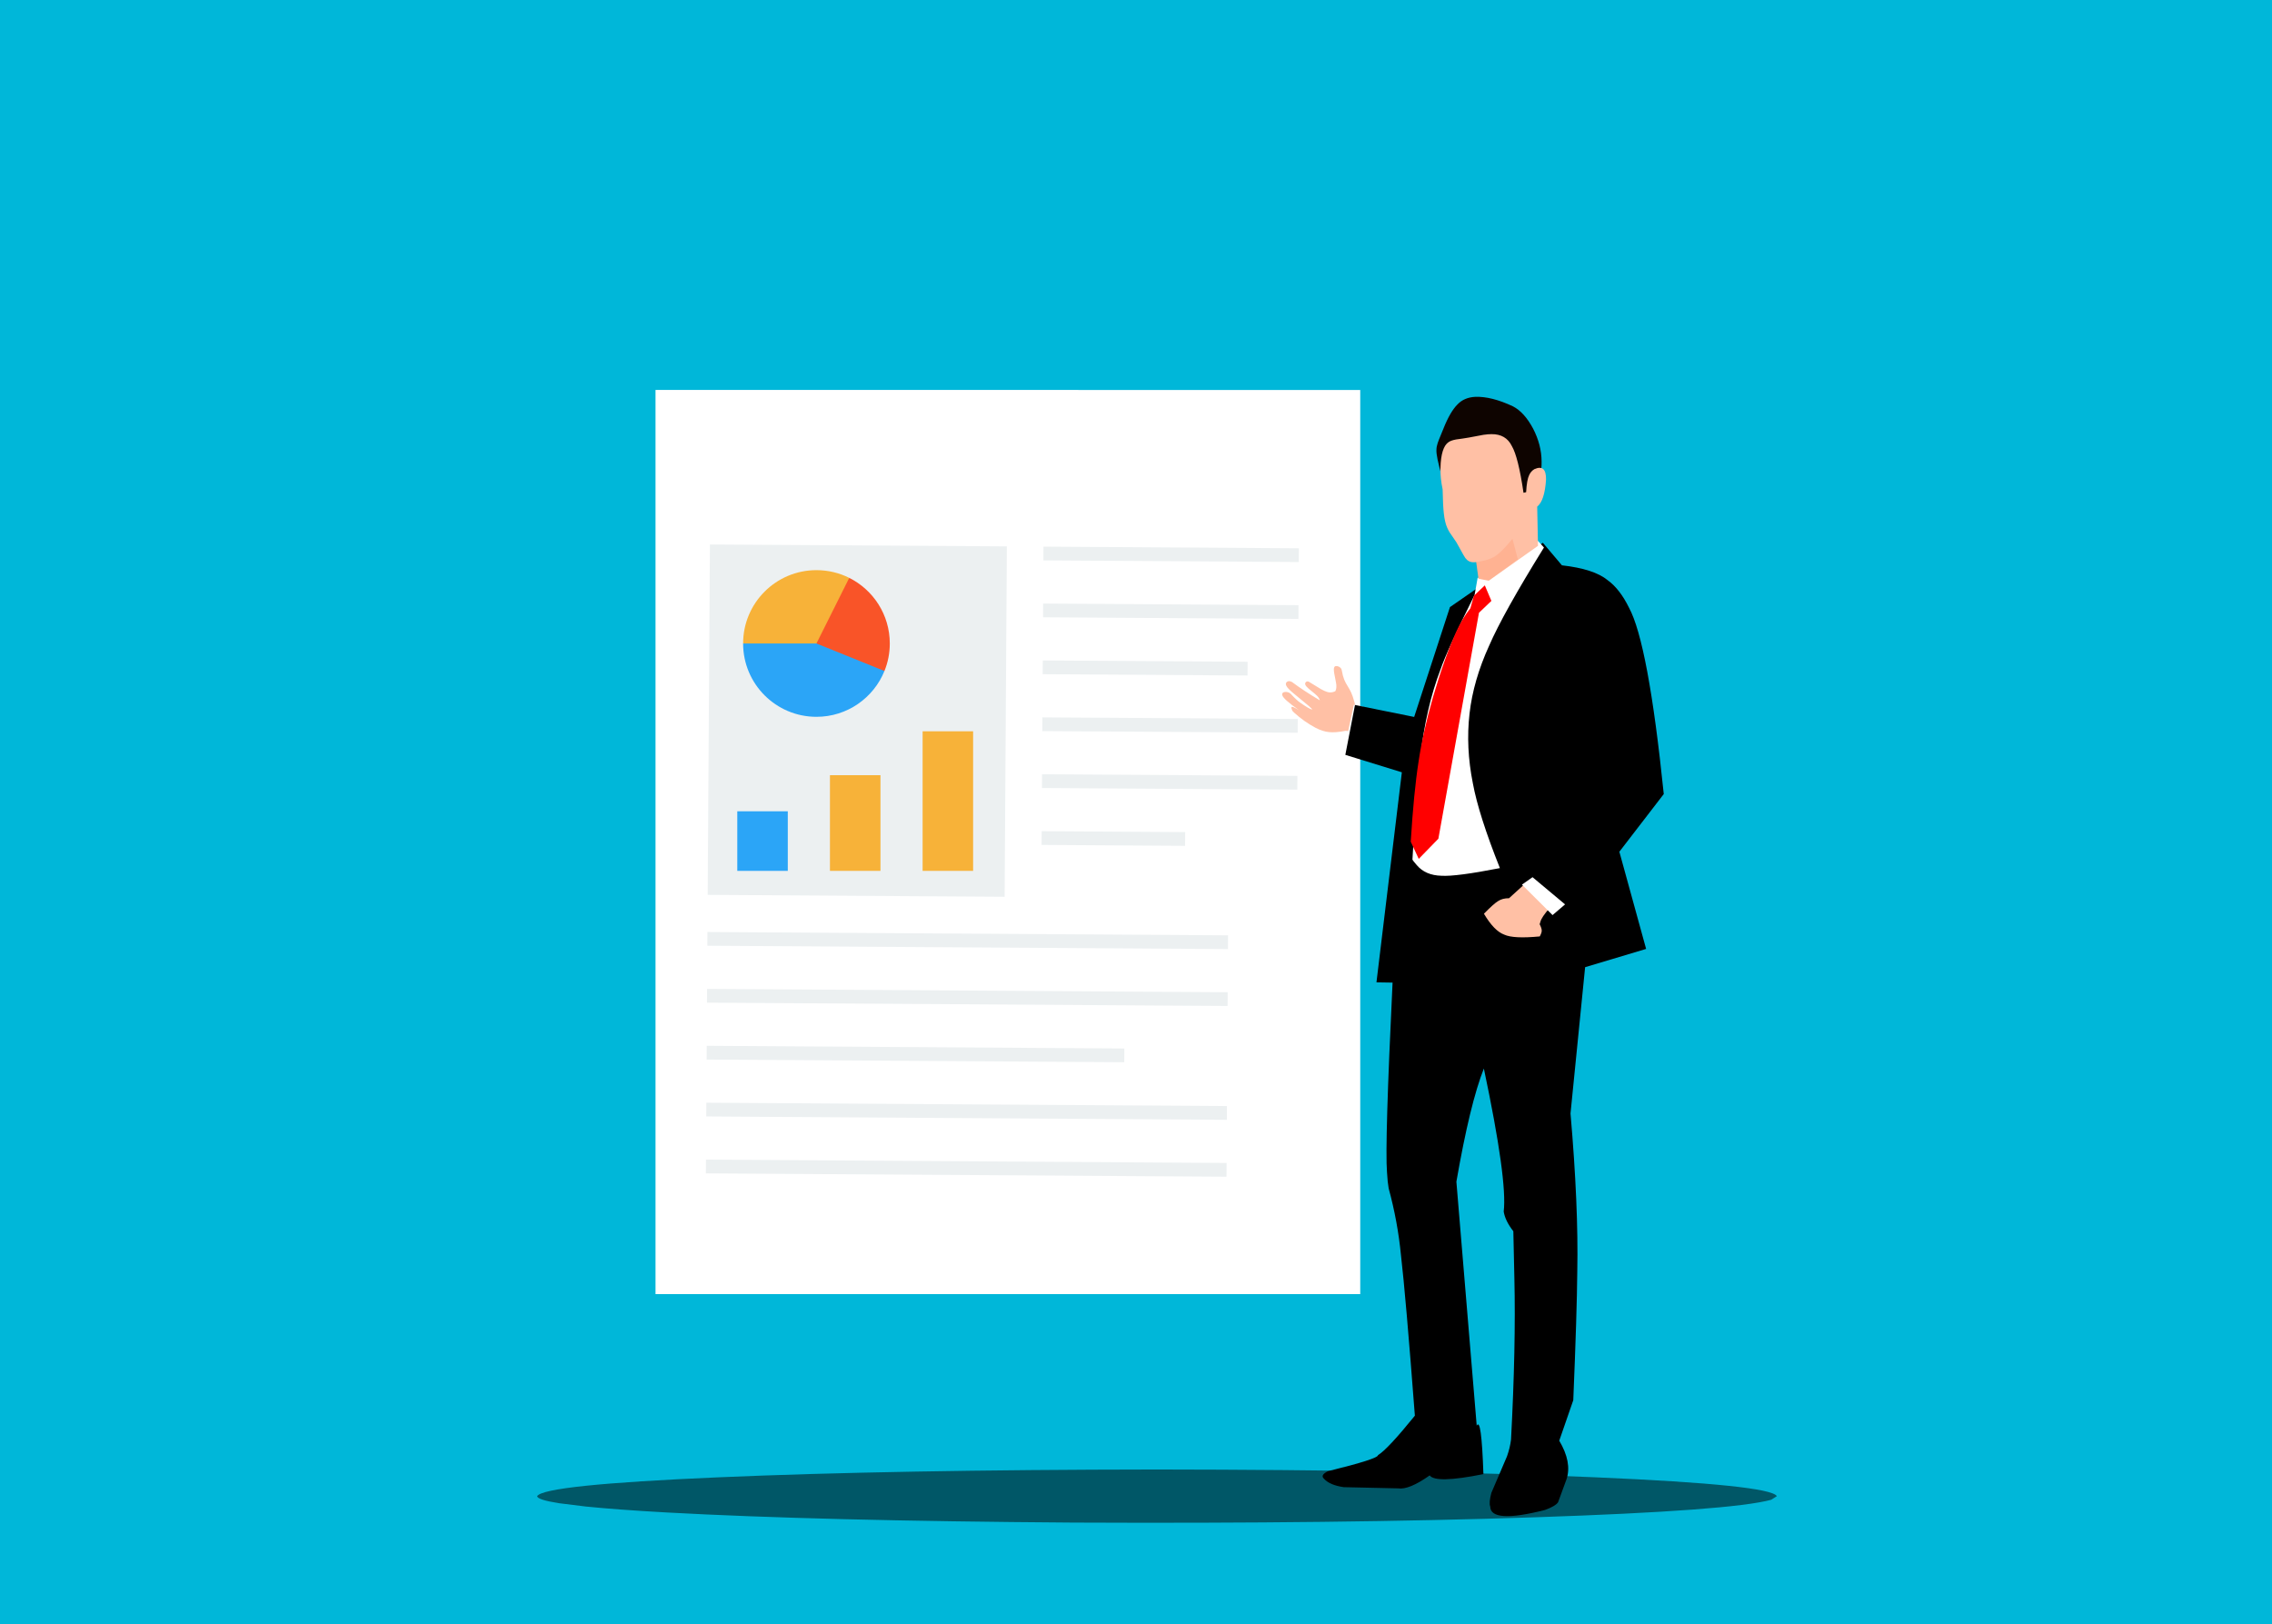
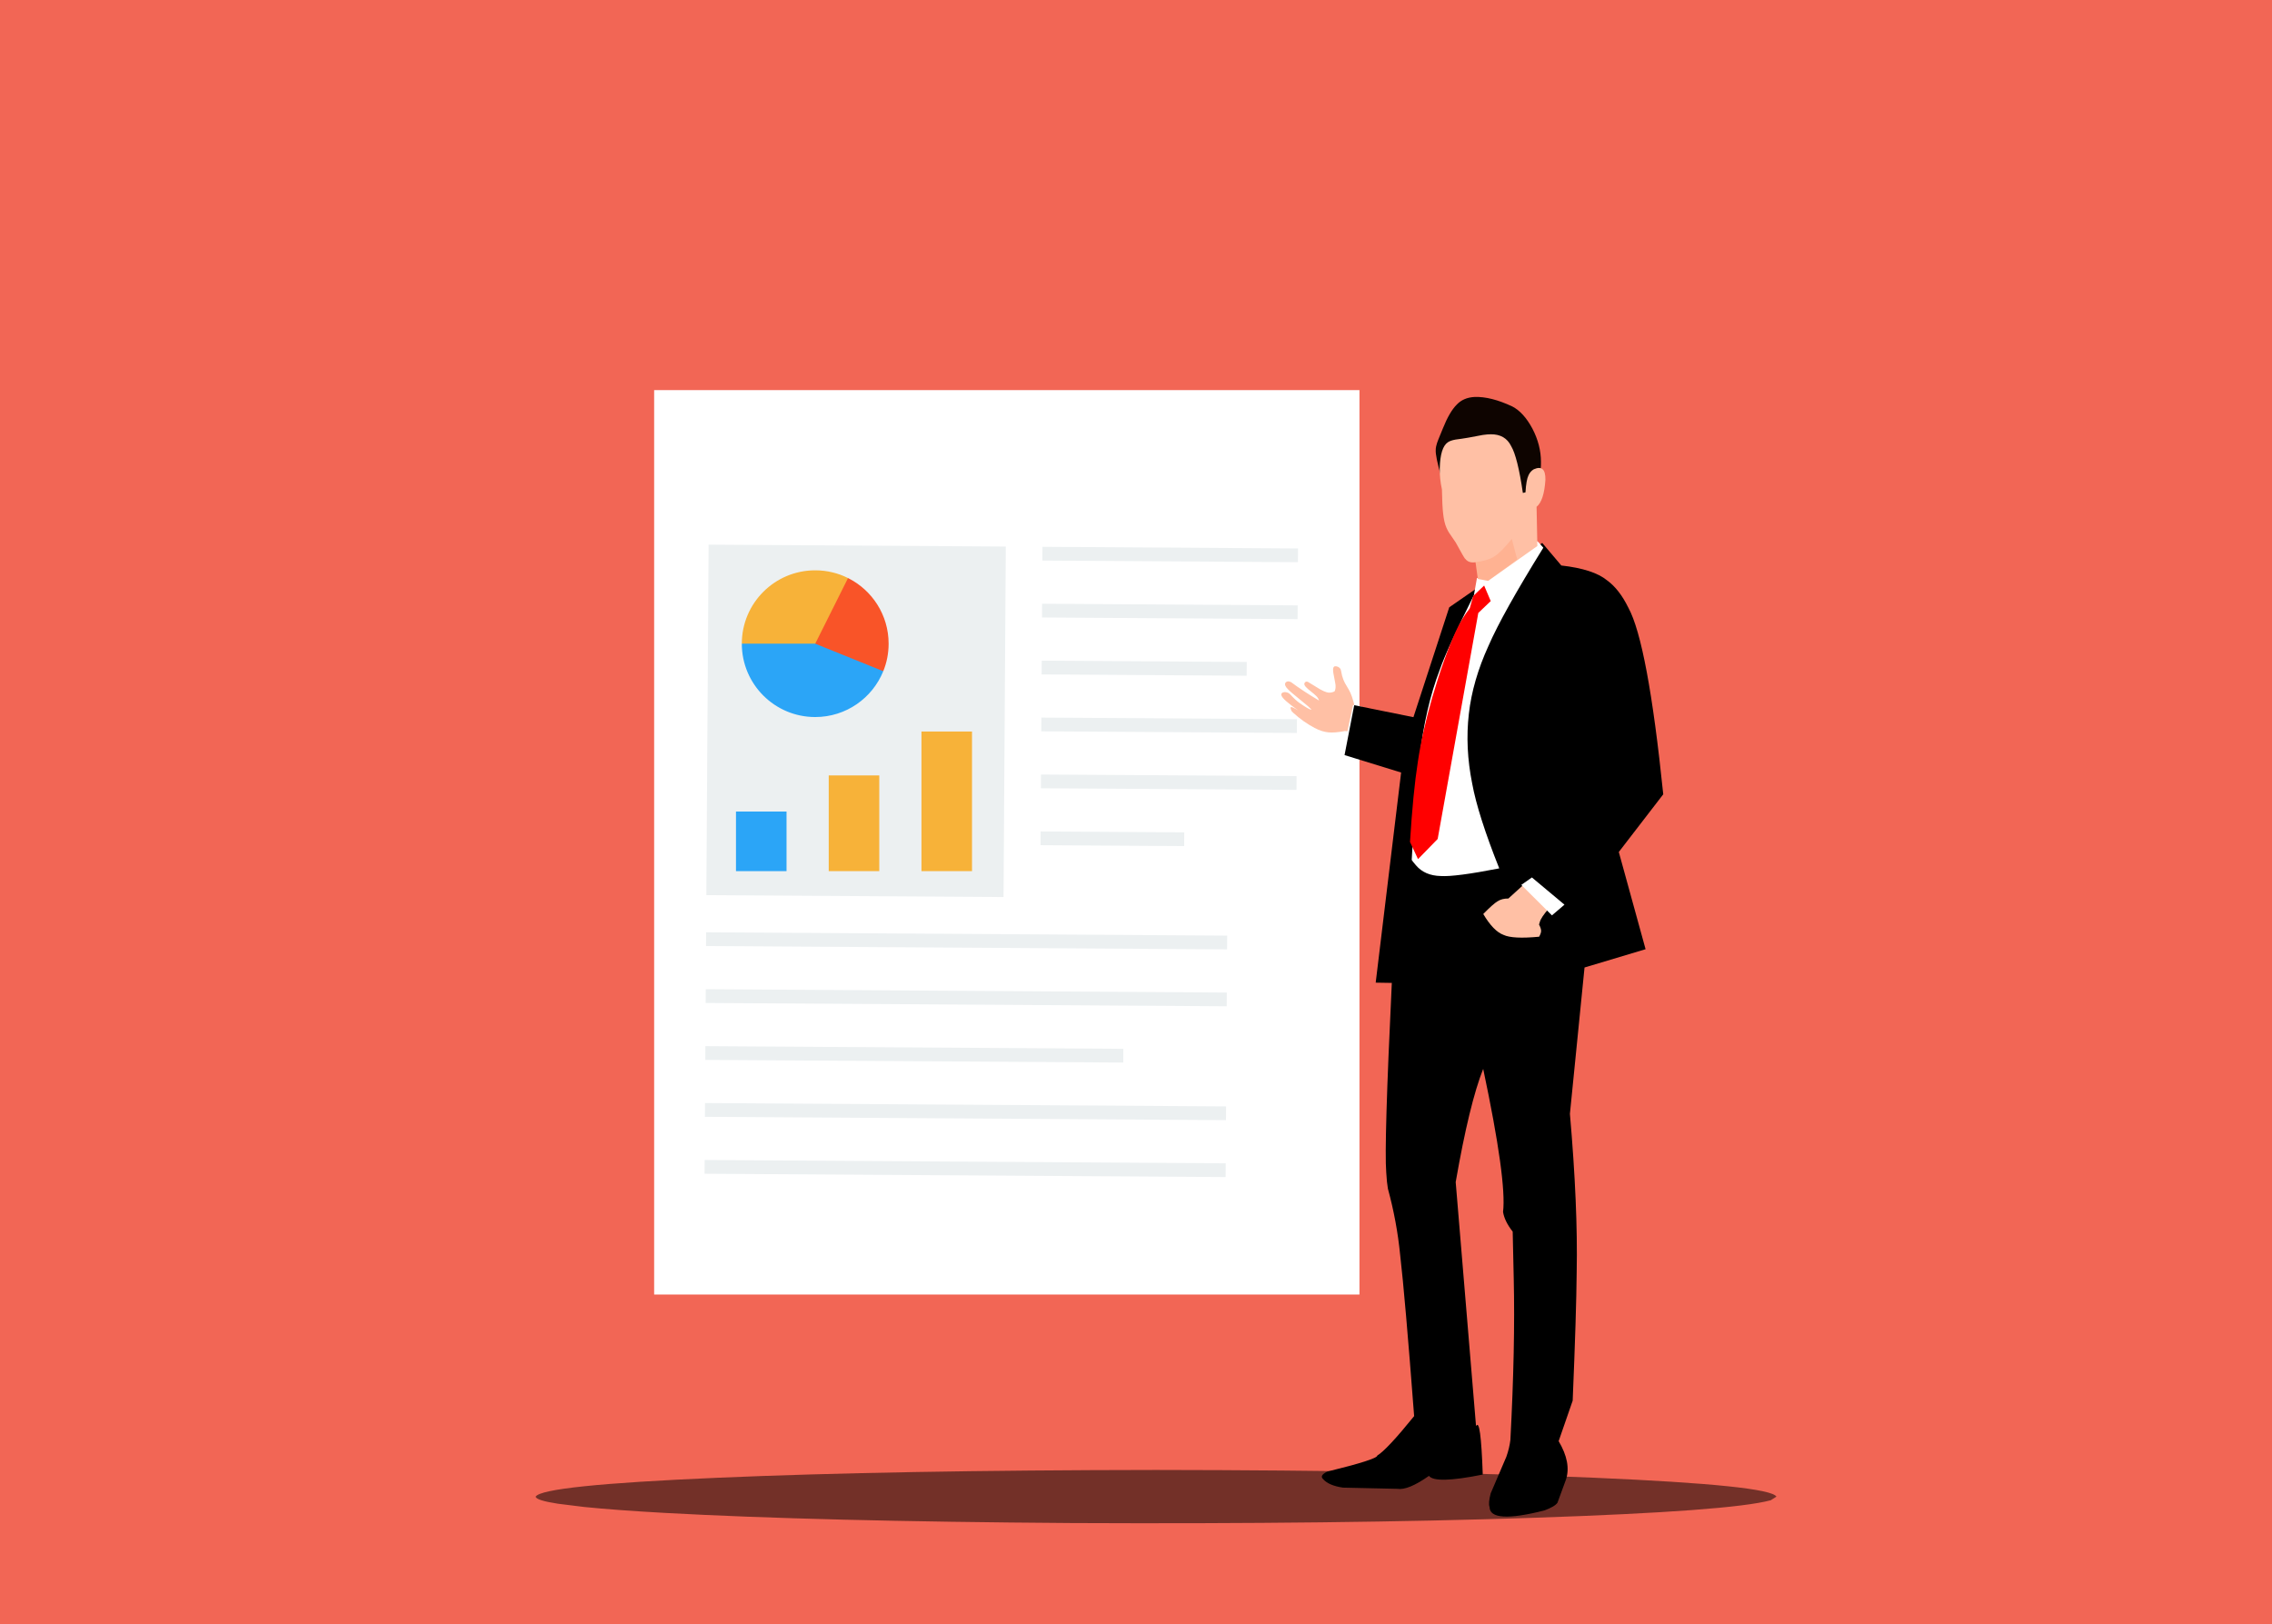
- <svg xmlns="http://www.w3.org/2000/svg" version="1.1" width="1629px" height="1164px" viewBox="-275 482 1629 1164">
-   <g id="layer1">
-     <g style="fill:rgb(0,183,217); fill-opacity:1.0; stroke-linejoin: miter">
-       <path d="M-275.001,480.984C-275.27,480.984,-275.528,481.091,-275.718,481.282C-275.909,481.472,-276.016,481.73,-276.016,481.999L-276.015,1646.0C-276.015,1646.56,-275.56,1647.014,-275.0,1647.014L1354.001,1647.015C1354.27,1647.015,1354.528,1646.909,1354.718,1646.718C1354.909,1646.528,1355.015,1646.27,1355.015,1646.001L1355.014,482.0C1355.014,481.44,1354.56,480.985,1354.0,480.985L-275.001,480.984 Z" />
-     </g>
-     <g style="fill:rgb(255,255,255); fill-opacity:1.0; stroke-linejoin: miter">
-       <path d="M195,761.601L195,1409.895L700.279,1409.895L700.278,761.602L195,761.601 Z" />
-     </g>
-     <g style="fill:rgb(255,255,255); fill-opacity:1.0; stroke-linejoin: miter">
-       <path d="M203.483,784.397L199.843,1353.269L695.678,1353.267L699.299,787.567L203.483,784.397 Z" />
-     </g>
-     <g style="fill:rgb(255,255,255); fill-opacity:1.0; stroke-linejoin: miter">
-       <path d="M553.072,801.931L229.733,799.864C223.019,799.819,217.486,805.276,217.443,811.992C217.4,818.705,222.863,824.239,229.577,824.282L552.918,826.352C559.638,826.393,565.171,820.936,565.214,814.216C565.255,807.502,559.793,801.974,553.072,801.931 Z" />
-     </g>
-     <g style="fill:rgb(255,255,255); fill-opacity:1.0; stroke-linejoin: miter">
-       <path d="M594.872,803.974C600.629,804.012,605.272,808.712,605.234,814.477C605.198,820.233,600.498,824.876,594.739,824.839C588.971,824.803,584.333,820.101,584.37,814.342C584.406,808.583,589.107,803.937,594.872,803.974 Z" />
-     </g>
-     <g style="fill:rgb(255,255,255); fill-opacity:1.0; stroke-linejoin: miter">
-       <path d="M633.904,804.224C639.665,804.261,644.304,808.961,644.266,814.726C644.23,820.483,639.53,825.125,633.771,825.088C628.009,825.052,623.371,820.351,623.408,814.592C623.445,808.834,628.143,804.187,633.904,804.224 Z" />
-     </g>
-     <g style="fill:rgb(255,255,255); fill-opacity:1.0; stroke-linejoin: miter">
-       <path d="M672.938,804.473C678.699,804.51,683.337,809.211,683.301,814.975C683.264,820.733,678.564,825.376,672.805,825.338C667.044,825.302,662.405,820.602,662.442,814.842C662.479,809.084,667.179,804.437,672.938,804.473 Z" />
-     </g>
-     <g style="fill:rgb(236,240,241); fill-opacity:1.0; stroke-linejoin: miter">
-       <path d="M234.009,872.392L446.912,873.756L445.304,1124.981L232.401,1123.621L234.009,872.392 Z" />
-     </g>
-     <g style="fill:rgb(236,240,241); fill-opacity:1.0; stroke-linejoin: miter">
-       <path d="M473.174,873.943L473.11,883.799L656.207,884.968L656.27,875.114L473.174,873.943 Z" />
-     </g>
-     <g style="fill:rgb(236,240,241); fill-opacity:1.0; stroke-linejoin: miter">
-       <path d="M472.913,914.747L472.849,924.601L655.946,925.77L656.009,915.915L472.913,914.747 Z" />
-     </g>
-     <g style="fill:rgb(236,240,241); fill-opacity:1.0; stroke-linejoin: miter">
-       <path d="M472.651,955.547L472.588,965.403L619.465,966.341L619.529,956.486L472.651,955.547 Z" />
-     </g>
-     <g style="fill:rgb(236,240,241); fill-opacity:1.0; stroke-linejoin: miter">
-       <path d="M472.391,996.348L472.328,1006.205L655.424,1007.374L655.487,997.52L472.391,996.348 Z" />
-     </g>
-     <g style="fill:rgb(236,240,241); fill-opacity:1.0; stroke-linejoin: miter">
-       <path d="M472.13,1037.148L472.067,1047.005L655.163,1048.174L655.226,1038.319L472.13,1037.148 Z" />
-     </g>
-     <g style="fill:rgb(236,240,241); fill-opacity:1.0; stroke-linejoin: miter">
-       <path d="M471.869,1077.955L471.837,1082.881L471.806,1087.807Q523.246,1088.135,574.686,1088.464L574.749,1078.614Q523.308,1078.284,471.869,1077.955 Z" />
-     </g>
-     <g style="fill:rgb(236,240,241); fill-opacity:1.0; stroke-linejoin: miter">
-       <path d="M232.231,1150.246L232.168,1160.102L605.437,1162.487L605.5,1152.633L232.231,1150.246 Z" />
-     </g>
-     <g style="fill:rgb(236,240,241); fill-opacity:1.0; stroke-linejoin: miter">
-       <path d="M231.97,1191.047L231.906,1200.904L605.175,1203.289L605.239,1193.434L231.97,1191.047 Z" />
-     </g>
-     <g style="fill:rgb(236,240,241); fill-opacity:1.0; stroke-linejoin: miter">
-       <path d="M231.709,1231.85L231.646,1241.706L531.078,1243.619L531.141,1233.764L231.709,1231.85 Z" />
-     </g>
-     <g style="fill:rgb(236,240,241); fill-opacity:1.0; stroke-linejoin: miter">
-       <path d="M231.447,1272.652L231.384,1282.508L604.654,1284.893L604.716,1275.039L231.447,1272.652 Z" />
-     </g>
-     <g style="fill:rgb(236,240,241); fill-opacity:1.0; stroke-linejoin: miter">
-       <path d="M231.186,1313.453L231.123,1323.31L604.392,1325.695L604.456,1315.841L231.186,1313.453 Z" />
-     </g>
-     <g style="fill:rgb(236,240,241); fill-opacity:1.0; stroke-linejoin: miter">
-       <path d="M472.913,914.745L472.913,914.746L472.913,914.747Q472.913,914.747,472.913,914.747L472.913,914.747Q472.913,914.746,472.913,914.745 Z" />
-     </g>
-     <g style="fill:rgb(255,255,255); fill-opacity:1.0; stroke-linejoin: miter">
-       <path d="M210.843,784.124L415.834,784.126L620.825,784.125Q620.825,799.32,620.825,814.516Q415.833,814.516,210.842,814.517Q210.843,799.32,210.843,784.124 Z" />
-     </g>
-     <g style="fill:rgb(255,255,255); fill-opacity:1.0; stroke-linejoin: miter">
-       <path d="M628.996,787.259L648.867,787.259L668.737,787.259Q668.737,799.32,668.737,811.382Q648.867,811.382,628.996,811.382Q628.996,799.32,628.996,787.259 Z" />
-     </g>
-     <g style="fill:rgb(0,0,0); fill-opacity:1.0; stroke-linejoin: miter">
-       <path d="M472.597,961.019L472.597,961.02L472.597,961.021L472.597,961.02L472.597,961.019L472.597,961.02L472.597,961.021Q472.597,961.02,472.597,961.019 Z" />
-     </g>
-     <g style="fill:rgb(0,0,0); fill-opacity:1.0; stroke-linejoin: miter">
-       <path d="M472.597,961.019L472.597,961.02L472.597,961.021L472.597,961.02L472.597,961.019L472.597,961.02L472.597,961.021Q472.597,961.02,472.597,961.019 Z" />
-     </g>
-     <g style="fill:rgb(0,0,0); fill-opacity:1.0; stroke-linejoin: miter">
-       <path d="M518.092,986.903L518.092,986.904L518.092,986.904L518.092,986.903L518.092,986.904L518.092,986.903L518.092,986.904Q518.092,986.903,518.092,986.903 Z" />
-     </g>
-     <g style="fill:rgb(255,0,0); fill-opacity:1.0; stroke-linejoin: miter">
-       <path d="M398.795,812.715L398.795,812.717L398.795,812.717L398.795,812.715L398.795,812.717L398.795,812.715L398.795,812.717Q398.795,812.715,398.795,812.715 Z" />
-     </g>
-     <g>
-       <g style="fill:rgb(247,178,57); fill-opacity:1.0; stroke-linejoin: miter">
-         <path d="M333.899,896.339L329.542,975.965L257.805,943.379C257.805,914.338,281.348,890.797,310.387,890.797C318.845,890.794,326.837,892.793,333.899,896.339 Z" />
-       </g>
-       <g style="fill:rgb(249,84,40); fill-opacity:1.0; stroke-linejoin: miter">
-         <path d="M362.969,943.378C362.969,950.363,361.617,957.019,359.138,963.103L359.123,963.105L308.508,974.461L310.386,943.378L333.897,896.339C351.145,904.962,362.969,922.795,362.969,943.378 Z" />
-       </g>
-       <g style="fill:rgb(43,165,247); fill-opacity:1.0; stroke-linejoin: miter">
-         <path d="M359.123,963.103L359.138,963.105C351.341,982.363,332.456,995.96,310.387,995.96C281.346,995.96,257.805,972.417,257.805,943.378L310.387,943.379L359.123,963.103 Z" />
-       </g>
-     </g>
-     <g>
-       <g style="fill:rgb(247,178,57); fill-opacity:1.0; stroke-linejoin: miter">
-         <path d="M386.506,1006.337L422.715,1006.337L422.715,1106.411L386.506,1106.411L386.506,1006.337 Z M386.506,1006.337L422.715,1006.337L422.715,1106.411L386.506,1106.411L386.506,1006.337 Z M386.506,1006.337L422.715,1006.337L422.715,1106.411L386.506,1106.411L386.506,1006.337 Z M386.506,1006.337L422.715,1006.337L422.715,1106.411L386.506,1106.411L386.506,1006.337 Z" />
-       </g>
-       <g style="fill:rgb(247,178,57); fill-opacity:1.0; stroke-linejoin: miter">
-         <path d="M320.068,1037.813L356.277,1037.813L356.277,1106.411L320.068,1106.411L320.068,1037.813 Z M320.068,1037.813L356.277,1037.813L356.277,1106.411L320.068,1106.411L320.068,1037.813 Z M320.068,1037.813L356.277,1037.813L356.277,1106.411L320.068,1106.411L320.068,1037.813 Z M320.068,1037.813L356.277,1037.813L356.277,1106.411L320.068,1106.411L320.068,1037.813 Z" />
-       </g>
-       <g style="fill:rgb(43,165,247); fill-opacity:1.0; stroke-linejoin: miter">
-         <path d="M253.63,1063.696L289.839,1063.696L289.839,1106.411L253.63,1106.411L253.63,1063.696 Z M253.63,1063.696L289.839,1063.696L289.839,1106.411L253.63,1106.411L253.63,1063.696 Z M253.63,1063.696L289.839,1063.696L289.839,1106.411L253.63,1106.411L253.63,1063.696 Z M253.63,1063.696L289.839,1063.696L289.839,1106.411L253.63,1106.411L253.63,1063.696 Z" />
-       </g>
-     </g>
-     <g style="fill:rgb(255,192,165); fill-opacity:1.0; stroke-linejoin: miter">
-       <path d="M682.644,959.572Q681.377,959.915,681.366,961.909Q681.35,963.008,681.608,964.66Q683.343,973.388,683.145,973.499Q683.318,975.968,682.357,977.641Q679.288,979.017,676.632,978.142Q674.938,977.67,672.067,976.079L663.38,970.772Q661.802,970.076,660.919,971.545Q660.405,972.655,661.64,974.141Q662.265,974.898,663.266,975.774Q669.285,980.64,669.355,980.918Q670.754,982.309,671.31,984.14Q659.582,977.177,651.349,970.993Q648.626,969.588,647.199,971.468Q646.253,973.239,649.022,976.013Q650.08,977.126,652.135,978.869L663.374,988.171Q666.062,990.525,665.758,990.766Q663.609,990.295,657.33,985.874Q654.674,984.097,650.462,979.514Q649.781,978.913,649.13,978.599Q647.254,977.766,645.452,978.32Q643.95,978.96,644.366,980.347Q644.797,983.065,656.44,991.243Q651.827,988.392,651.16,988.9Q650.56,989.175,651.374,991.011Q651.34,991.611,652.869,992.951Q659.945,999.411,668.164,1003.785Q673.388,1006.507,677.918,1006.918Q682.195,1007.445,689.835,1005.993L695.607,1006.572L697.34,990.293Q696.913,988.39,696.056,985.205Q694.936,981.084,693.772,978.541Q693.274,977.236,689.895,971.653Q689.323,970.611,688.808,969.325Q688.244,967.894,687.844,966.411Q687.482,965.171,686.972,962.317Q686.875,961.877,686.657,961.443Q685.206,959.44,682.7,959.558" />
-     </g>
-     <g style="fill:rgb(255,255,255); fill-opacity:1.0; stroke-linejoin: miter">
-       <path d="M695.694,987.285L689.664,1015.508L696.016,1016.866L696.119,1016.853L702.148,988.665L695.706,987.287" />
-     </g>
-     <g style="fill:rgb(14,4,0); fill-opacity:1.0; stroke-linejoin: miter">
-       <path d="M782.64,766.539Q774.738,766.973,769.992,771.993Q764.794,777.14,760.003,789.145Q755.648,799.67,755.818,799.622Q754.941,802.268,754.912,804.465Q754.598,809.063,758.966,824.142L824.318,845.673Q830.565,823.797,830.306,812.992Q830.262,800.937,824.174,789.23Q817.908,777.54,809.765,773.342Q794.401,766.119,782.763,766.532" />
-     </g>
-     <g style="fill:rgb(0,0,0); fill-opacity:1.0; stroke-linejoin: miter">
-       <path d="M831.216,871.171L764.594,917.298L738.942,996.05L696.517,987.478L689.593,1023.233L730.114,1035.73L711.903,1186.342L723.452,1186.527Q717.852,1302.793,719.454,1322.334Q719.867,1329.671,720.649,1334.032Q727.105,1357.728,729.446,1381.688Q732.883,1411.005,739.444,1497.044Q719.875,1521.213,713.032,1525.313Q713.182,1527.988,677.275,1536.789Q671.389,1539.61,674.244,1542.212Q678.339,1546.84,688.473,1548.3L727.407,1549.154Q735.14,1550.397,750.073,1539.861Q754.395,1545.823,788.598,1538.937Q787.179,1497.395,783.792,1504.277L769.215,1329.295Q779.003,1273.046,788.912,1248.146Q805.852,1328.307,803.141,1350.697Q804.21,1357.386,810.046,1364.797L810.794,1398.659Q811.928,1447.344,808.395,1514.115Q807.703,1519.968,805.489,1526.219L794.301,1552.36Q792.42,1559.47,793.467,1562.135Q793.608,1574.605,832.761,1564.642Q840.264,1561.886,842.121,1559.131L848.197,1542.56Q852.173,1530.507,842.965,1514.977L853.025,1485.941Q855.636,1423.498,855.893,1393.502Q856.812,1346.707,851.04,1280.381L861.513,1175.476L905.246,1162.373L886.066,1092.694L917.902,1051.328Q906.783,942.973,892.909,917.589Q886.419,904.364,877.7,898.014Q867.862,889.908,844.879,887.337L831.598,871.623" />
-     </g>
-     <g style="fill:rgb(255,255,255); fill-opacity:1.0; stroke-linejoin: miter">
-       <path d="M827.719,869.836L791.978,897.77L784.462,896.219L782.289,908.471Q762.829,947.581,757.863,961.935Q747.424,989.128,743.389,1024.786Q740.428,1048.126,737.706,1098.377Q737.987,1099.026,740.81,1102.294Q747.058,1109.648,758.48,1109.911Q768.807,1110.605,800.412,1104.431Q785.166,1066.203,781.02,1043.608Q775.865,1017.911,778.636,993.682Q781.306,969.907,792.734,944.863Q802.851,921.578,831.883,874.752L831.946,874.517L827.724,869.841" />
-     </g>
-     <g style="fill:rgb(255,0,0); fill-opacity:1.0; stroke-linejoin: miter">
-       <path d="M789.588,901.709L781.748,909.216L779.261,918.109Q773.528,925.234,769.137,934.87Q760.765,953.353,752.437,981.816Q745.257,1006.725,742.092,1028.117Q738.631,1050.258,736.491,1085.502L742.224,1097.808L756.302,1083.347L785.404,921.359L794.317,912.839L789.617,901.775" />
-     </g>
-     <g style="fill:rgb(255,192,165); fill-opacity:1.0; stroke-linejoin: miter">
-       <path d="M794.415,793.286Q791.96,793.275,788.586,793.775Q777.508,796.026,769.1,797.079Q765.365,797.762,763.617,799Q758.184,802.607,757.799,817.519Q757.609,824.601,759.349,832.871Q759.581,844.866,760.21,850.075Q760.908,856.547,762.621,860.361Q763.396,862.135,764.364,863.702L769.26,870.886Q775.674,882.745,776.094,882.576Q778.451,885.731,783.426,885.015L785.069,896.985L792.491,898.333L827.729,873.366L827.152,845.266Q832.485,840.999,833.486,825.936Q833.684,814.575,825.135,818.38Q822.651,819.852,821.394,822.647Q819.729,825.996,819.211,834.888L817.336,835.333Q813.558,809.539,808.952,801.776Q804.755,793.212,794.421,793.286" />
-     </g>
-     <g style="fill:rgb(255,192,165); fill-opacity:1.0; stroke-linejoin: miter">
-       <path d="M836.008,1133.104L818.456,1115.583L806.948,1126.034Q802.317,1125.992,799.197,1128.031Q796.12,1129.825,788.965,1137.134Q796.241,1149.449,803.513,1152.122Q810.148,1155.212,829.003,1153.409Q830.397,1150.857,830.4,1149.394Q830.529,1147.817,828.92,1144.676L829.435,1142.979Q830.236,1139.691,835.966,1133.152" />
-     </g>
-     <g style="fill:rgb(255,255,255); fill-opacity:1.0; stroke-linejoin: miter">
-       <path d="M847.136,1130.45L823.814,1110.941L816.218,1116.279L838.163,1138.119L847.12,1130.464" />
-     </g>
-     <g style="fill:rgb(255,77,0); fill-opacity:0.114; stroke-linejoin: miter">
-       <path d="M809.413,868.289Q801.472,878.083,796.989,880.761Q792.547,883.799,783.332,884.954L784.876,896.804L792.287,898.436L813.282,883.036L809.414,868.293" />
-     </g>
-     <g style="fill:rgb(0,0,0); fill-opacity:0.525; stroke-linejoin: miter">
-       <path d="M998.996,1554.745L994.939,1557.34Q966.095,1565.18,826.144,1569.88Q685.224,1574.577,494.258,1573.689Q312.006,1572.448,202.736,1566.428Q167.724,1564.482,145.058,1562.187L126.008,1559.828Q110.309,1557.393,110.133,1554.745Q114.899,1546.621,240.304,1541.227Q365.709,1535.832,554.565,1535.627Q743.42,1535.832,868.825,1541.227Q994.231,1546.621,998.996,1554.745" />
-     </g>
-   </g>
+ <svg xmlns="http://www.w3.org/2000/svg" width="1178" height="842" viewBox="0 0 1178 842" fill="none">
+   <path d="M-1.001 -0.735C-1.196 -0.735 -1.382 -0.657 -1.52 -0.52C-1.658 -0.382 -1.735 -0.195 -1.735 -0.001L-1.734 842C-1.734 842.405 -1.406 842.734 -1 842.734L1178 842.735C1178.2 842.735 1178.38 842.657 1178.52 842.52C1178.66 842.382 1178.73 842.195 1178.73 842.001L1178.73 7.03335e-06C1178.73 -0.405 1178.41 -0.734 1178 -0.734L-1.001 -0.735Z" fill="#F26655" />
+   <path d="M339.166 202.255L339.166 671.209H704.865L704.864 202.255L339.166 202.255Z" fill="white" />
+   <path d="M345.305 218.744L342.671 630.248L701.535 630.247L704.156 221.037L345.305 218.744Z" fill="white" />
+   <path d="M598.323 231.428L364.304 229.933C359.445 229.9 355.44 233.847 355.409 238.705C355.378 243.562 359.331 247.565 364.191 247.595L598.211 249.093C603.075 249.123 607.079 245.175 607.111 240.315C607.14 235.458 603.187 231.459 598.323 231.428Z" fill="white" />
+   <path d="M628.576 232.906C632.743 232.933 636.103 236.333 636.076 240.503C636.049 244.667 632.647 248.025 628.479 247.999C624.305 247.973 620.948 244.572 620.975 240.405C621.001 236.24 624.403 232.879 628.576 232.906Z" fill="white" />
+   <path d="M656.826 233.087C660.995 233.114 664.352 236.513 664.325 240.683C664.299 244.848 660.897 248.206 656.729 248.179C652.559 248.153 649.203 244.752 649.229 240.587C649.256 236.421 652.656 233.06 656.826 233.087Z" fill="white" />
+   <path d="M685.077 233.267C689.246 233.293 692.603 236.694 692.577 240.864C692.55 245.028 689.148 248.387 684.98 248.36C680.811 248.333 677.453 244.933 677.48 240.767C677.507 236.602 680.909 233.24 685.077 233.267Z" fill="white" />
+   <path d="M367.398 282.397L521.489 283.384L520.325 465.112L366.235 464.128L367.398 282.397Z" fill="#ECF0F1" />
+   <path d="M540.496 283.519L540.45 290.648L672.968 291.494L673.013 284.366L540.496 283.519Z" fill="#ECF0F1" />
+   <path d="M540.307 313.035L540.261 320.164L672.779 321.009L672.824 313.881L540.307 313.035Z" fill="#ECF0F1" />
+   <path d="M540.118 342.548L540.072 349.678L646.376 350.357L646.422 343.228L540.118 342.548Z" fill="#ECF0F1" />
+   <path d="M539.929 372.063L539.883 379.193L672.401 380.039L672.446 372.91L539.929 372.063Z" fill="#ECF0F1" />
+   <path d="M539.74 401.576L539.695 408.706L672.212 409.552L672.258 402.423L539.74 401.576Z" fill="#ECF0F1" />
+   <path d="M539.552 431.094L539.529 434.658L539.506 438.221C564.326 438.38 589.146 438.538 613.966 438.696L614.012 431.572C589.191 431.412 564.371 431.253 539.552 431.094Z" fill="#ECF0F1" />
+   <path d="M366.112 483.387L366.066 490.517L636.222 492.242L636.268 485.114L366.112 483.387Z" fill="#ECF0F1" />
+   <path d="M365.923 512.901L365.877 520.032L636.033 521.757L636.079 514.629L365.923 512.901Z" fill="#ECF0F1" />
+   <path d="M365.734 542.417L365.688 549.547L582.404 550.931L582.45 543.802L365.734 542.417Z" fill="#ECF0F1" />
+   <path d="M365.545 571.932L365.499 579.062L635.655 580.787L635.701 573.659L365.545 571.932Z" fill="#ECF0F1" />
+   <path d="M365.356 601.447L365.31 608.577L635.466 610.302L635.512 603.174L365.356 601.447Z" fill="#ECF0F1" />
+   <path d="M350.632 218.547L498.996 218.548L647.36 218.547C647.359 225.875 647.359 233.203 647.359 240.531C548.45 240.532 449.541 240.532 350.632 240.532C350.632 233.204 350.632 225.875 350.632 218.547Z" fill="white" />
+   <path d="M653.274 220.814H667.655L682.036 220.815C682.036 226.631 682.036 232.448 682.036 238.265C672.449 238.265 662.861 238.265 653.274 238.265C653.274 232.448 653.274 226.631 653.274 220.814Z" fill="white" />
+   <path d="M573.006 365.231V365.232L573.006 365.232L573.006 365.231V365.232V365.231L573.006 365.232C573.006 365.231 573.006 365.231 573.006 365.231Z" fill="black" />
+   <path d="M486.664 239.228L486.664 239.23V239.23V239.228L486.664 239.23L486.664 239.228V239.23C486.664 239.229 486.664 239.228 486.664 239.228Z" fill="#FF0000" />
+   <path d="M439.694 299.72L436.542 357.318L384.622 333.747C384.622 312.739 401.66 295.71 422.678 295.71C428.799 295.709 434.584 297.155 439.694 299.72Z" fill="#F7B239" />
+   <path d="M460.734 333.746C460.734 338.799 459.756 343.613 457.962 348.015L457.951 348.016L421.318 356.23L422.677 333.746L439.694 299.719C452.177 305.957 460.734 318.857 460.734 333.746Z" fill="#F95428" />
+   <path d="M457.951 348.015L457.962 348.016C452.318 361.947 438.651 371.782 422.678 371.782C401.659 371.782 384.622 354.752 384.622 333.746L422.678 333.747L457.951 348.015Z" fill="#2BA5F7" />
+   <path d="M477.769 379.288H503.976V451.678H477.769V379.288ZM477.769 379.288H503.976V451.678H477.769V379.288ZM477.769 379.288H503.976V451.678H477.769V379.288ZM477.769 379.288H503.976V451.678H477.769V379.288Z" fill="#F7B239" />
+   <path d="M429.684 402.057H455.891V451.678H429.684V402.057ZM429.684 402.057H455.891V451.678H429.684V402.057ZM429.684 402.057H455.891V451.678H429.684V402.057ZM429.684 402.057H455.891V451.678H429.684V402.057Z" fill="#F7B239" />
+   <path d="M381.599 420.78H407.806V451.678H381.599V420.78ZM381.599 420.78H407.806V451.678H381.599V420.78ZM381.599 420.78H407.806V451.678H381.599V420.78ZM381.599 420.78H407.806V451.678H381.599V420.78Z" fill="#2BA5F7" />
+   <path d="M692.102 345.46C691.49 345.625 691.182 346.189 691.176 347.151C691.169 347.681 691.227 348.344 691.352 349.141C692.189 353.349 692.559 355.481 692.464 355.535C692.548 356.725 692.358 357.724 691.894 358.531C690.413 359.194 689.032 359.315 687.75 358.893C686.933 358.666 685.832 358.168 684.446 357.401L678.159 353.562C677.398 353.226 676.804 353.412 676.378 354.121C676.13 354.656 676.304 355.282 676.9 355.999C677.201 356.364 677.594 356.758 678.077 357.18C680.981 359.526 682.449 360.767 682.483 360.901C683.159 361.572 683.63 362.349 683.898 363.232C678.24 359.874 673.424 356.704 669.451 353.722C668.138 353.044 667.136 353.159 666.448 354.065C665.991 354.919 666.431 356.015 667.767 357.353C668.278 357.89 669.029 358.578 670.02 359.419L678.155 366.147C679.452 367.283 680.027 367.908 679.88 368.025C678.843 367.798 676.81 366.618 673.78 364.486C672.499 363.629 670.842 362.096 668.809 359.886C668.481 359.596 668.16 359.375 667.846 359.223C666.94 358.822 666.053 358.755 665.184 359.022C664.459 359.33 664.197 359.819 664.397 360.488C664.605 361.799 667.518 364.426 673.136 368.37C670.91 366.995 669.637 366.43 669.315 366.675C669.025 366.808 669.077 367.317 669.47 368.202C669.453 368.492 669.814 368.959 670.551 369.606C673.966 372.721 677.656 375.333 681.621 377.442C684.142 378.755 686.495 379.51 688.681 379.708C690.745 379.963 693.62 379.74 697.306 379.039L701.484 379.458L702.738 367.683C702.532 366.765 702.222 365.538 701.809 364.002C701.268 362.015 700.717 360.408 700.156 359.182C699.915 358.552 698.98 356.891 697.35 354.199C697.074 353.697 696.811 353.135 696.563 352.515C696.291 351.825 696.058 351.122 695.865 350.408C695.69 349.809 695.48 348.822 695.234 347.446C695.187 347.233 695.111 347.023 695.006 346.814C694.306 345.848 693.351 345.393 692.142 345.45" fill="#FFC0A5" />
+   <path d="M701.547 365.506L697.182 385.922L701.78 386.905L701.854 386.895L706.217 366.505L701.555 365.508" fill="white" />
+   <path d="M764.474 205.826C760.662 206.035 757.61 207.351 755.32 209.772C752.812 212.254 750.402 216.389 748.091 222.179C745.989 227.254 744.98 229.78 745.062 229.757C744.638 231.033 744.42 232.201 744.406 233.261C744.255 235.478 745.233 240.223 747.34 247.494L794.639 263.069C797.653 252.52 799.098 244.639 798.973 239.429C798.952 233.615 797.472 227.886 794.535 222.24C791.511 216.603 788.035 212.772 784.106 210.748C776.693 207.264 770.179 205.622 764.564 205.821" fill="#0E0400" />
+   <path d="M799.632 281.513L751.414 314.881L732.847 371.847L702.142 365.647L697.131 391.51L726.458 400.55L713.278 509.498L721.636 509.632C718.934 565.701 717.97 598.447 718.743 607.871C718.942 611.409 719.231 614.229 719.608 616.333C722.723 627.76 724.845 639.251 725.975 650.806C727.633 664.944 730.045 692.758 733.211 734.25C723.769 745.905 717.396 752.722 714.095 754.699C714.167 755.989 705.541 758.756 688.216 763C685.376 764.361 684.644 765.668 686.022 766.923C687.998 769.155 691.431 770.623 696.32 771.327L724.499 771.945C728.23 772.544 733.699 770.303 740.904 765.222C742.989 768.098 752.283 767.875 768.787 764.554C768.102 744.521 766.942 736.163 765.308 739.482L754.758 612.906C759.48 585.78 764.232 566.213 769.014 554.206C777.187 592.863 780.62 617.59 779.312 628.388C779.828 631.613 781.494 635.013 784.309 638.587L784.851 663.082C785.398 686.56 784.819 714.398 783.115 746.599C782.781 749.421 782.08 752.34 781.011 755.354L772.914 774.264C772.006 777.692 771.805 780.049 772.31 781.335C772.378 787.348 781.858 787.953 800.75 783.149C804.37 781.819 806.628 780.49 807.524 779.161L811.922 767.175C813.84 761.362 812.578 754.711 808.135 747.222L815.416 726.219C816.676 696.106 817.368 673.816 817.492 659.351C817.935 636.785 816.764 609.509 813.979 577.523L821.559 501.638L853.211 492.16L839.329 441.756L862.371 411.834C857.006 359.58 850.977 327.332 844.282 315.091C841.151 308.713 837.482 303.993 833.275 300.931C828.528 297.022 820.609 294.448 809.52 293.208L799.908 281.841" fill="black" />
+   <path d="M797.101 280.548L771.233 300.755L765.793 299.632L764.221 308.495C754.831 327.356 748.938 340.247 746.541 347.169C741.505 360.283 738.013 375.438 736.066 392.634C734.637 403.889 733.266 421.634 731.953 445.867C732.088 446.18 732.837 447.125 734.199 448.7C737.214 452.247 741.477 454.084 746.989 454.211C751.971 454.545 762.087 453.224 777.337 450.247C769.981 431.811 765.302 417.145 763.302 406.249C760.815 393.857 760.239 381.818 761.576 370.135C762.865 358.669 766.266 346.897 771.78 334.82C776.661 323.591 786.106 306.686 800.115 284.104L800.16 283.934L797.104 280.552" fill="white" />
+   <path d="M769.503 303.604L763.829 309.035L762.029 315.467C759.262 318.903 756.82 322.945 754.701 327.591C750.662 336.505 746.633 347.825 742.615 361.551C739.15 373.563 736.654 384.727 735.127 395.043C733.457 405.721 732.106 419.558 731.073 436.554L735.223 445.456L745.412 434.995L766.475 317.818L772.925 311.655L769.524 303.652" fill="#FF0000" />
+   <path d="M772.997 225.174C771.812 225.169 770.406 225.287 768.778 225.528C763.432 226.613 758.731 227.41 754.675 227.918C752.873 228.247 751.55 228.71 750.706 229.307C748.085 231.047 746.681 235.512 746.496 242.704C746.404 246.119 746.777 249.821 747.617 253.809C747.729 259.593 747.937 263.741 748.24 266.253C748.577 269.374 749.159 271.855 749.985 273.694C750.359 274.55 750.78 275.355 751.247 276.111L754.79 281.307C757.885 287.026 759.534 289.845 759.737 289.764C760.874 291.285 762.642 291.873 765.043 291.528L766.232 300.187L771.604 301.162L797.107 283.102L796.69 262.775C799.263 260.717 800.791 256.056 801.275 248.792C801.37 243.313 799.355 241.491 795.23 243.326C794.032 244.036 793.129 245.065 792.523 246.413C791.719 248.028 791.193 250.979 790.943 255.268L789.586 255.59C787.763 243.151 785.74 235.059 783.518 231.315C781.493 227.186 777.987 225.139 773 225.174" fill="#FFC0A5" />
+   <path d="M803.099 470.987L790.397 458.313L782.068 465.873C779.833 465.853 777.963 466.334 776.457 467.318C774.973 468.183 772.504 470.378 769.052 473.903C772.563 479.842 776.072 483.455 779.581 484.745C782.783 486.235 788.932 486.545 798.03 485.676C798.702 484.445 799.039 483.477 799.041 482.771C799.103 482.011 798.746 480.873 797.97 479.358L798.342 478.131C798.729 476.545 800.304 474.175 803.07 471.022" fill="#FFC0A5" />
+   <path d="M811.154 469.068L794.274 454.956L788.776 458.817L804.659 474.615L811.142 469.077" fill="white" />
+   <path d="M783.851 279.429C780.02 284.152 777.023 287.159 774.86 288.451C772.716 289.916 769.421 290.927 764.975 291.484L766.092 300.056L771.456 301.236L786.652 290.097L783.852 279.432" fill="#FF4D00" fill-opacity="0.114" />
+   <path d="M921.064 775.989L918.128 777.866C904.21 781.647 863.488 784.671 795.96 786.938C727.966 789.202 647.898 790.121 555.756 789.693C467.818 789.094 397.488 787.344 344.765 784.44C327.871 783.502 313.957 782.479 303.02 781.373L289.233 779.666C281.658 778.492 277.828 777.266 277.743 775.989C280.042 772.072 311.446 768.812 371.955 766.21C432.463 763.609 508.28 762.259 599.403 762.16C690.527 762.259 766.343 763.609 826.852 766.21C887.36 768.812 918.764 772.072 921.064 775.989Z" fill="black" fill-opacity="0.525" />
</svg>
